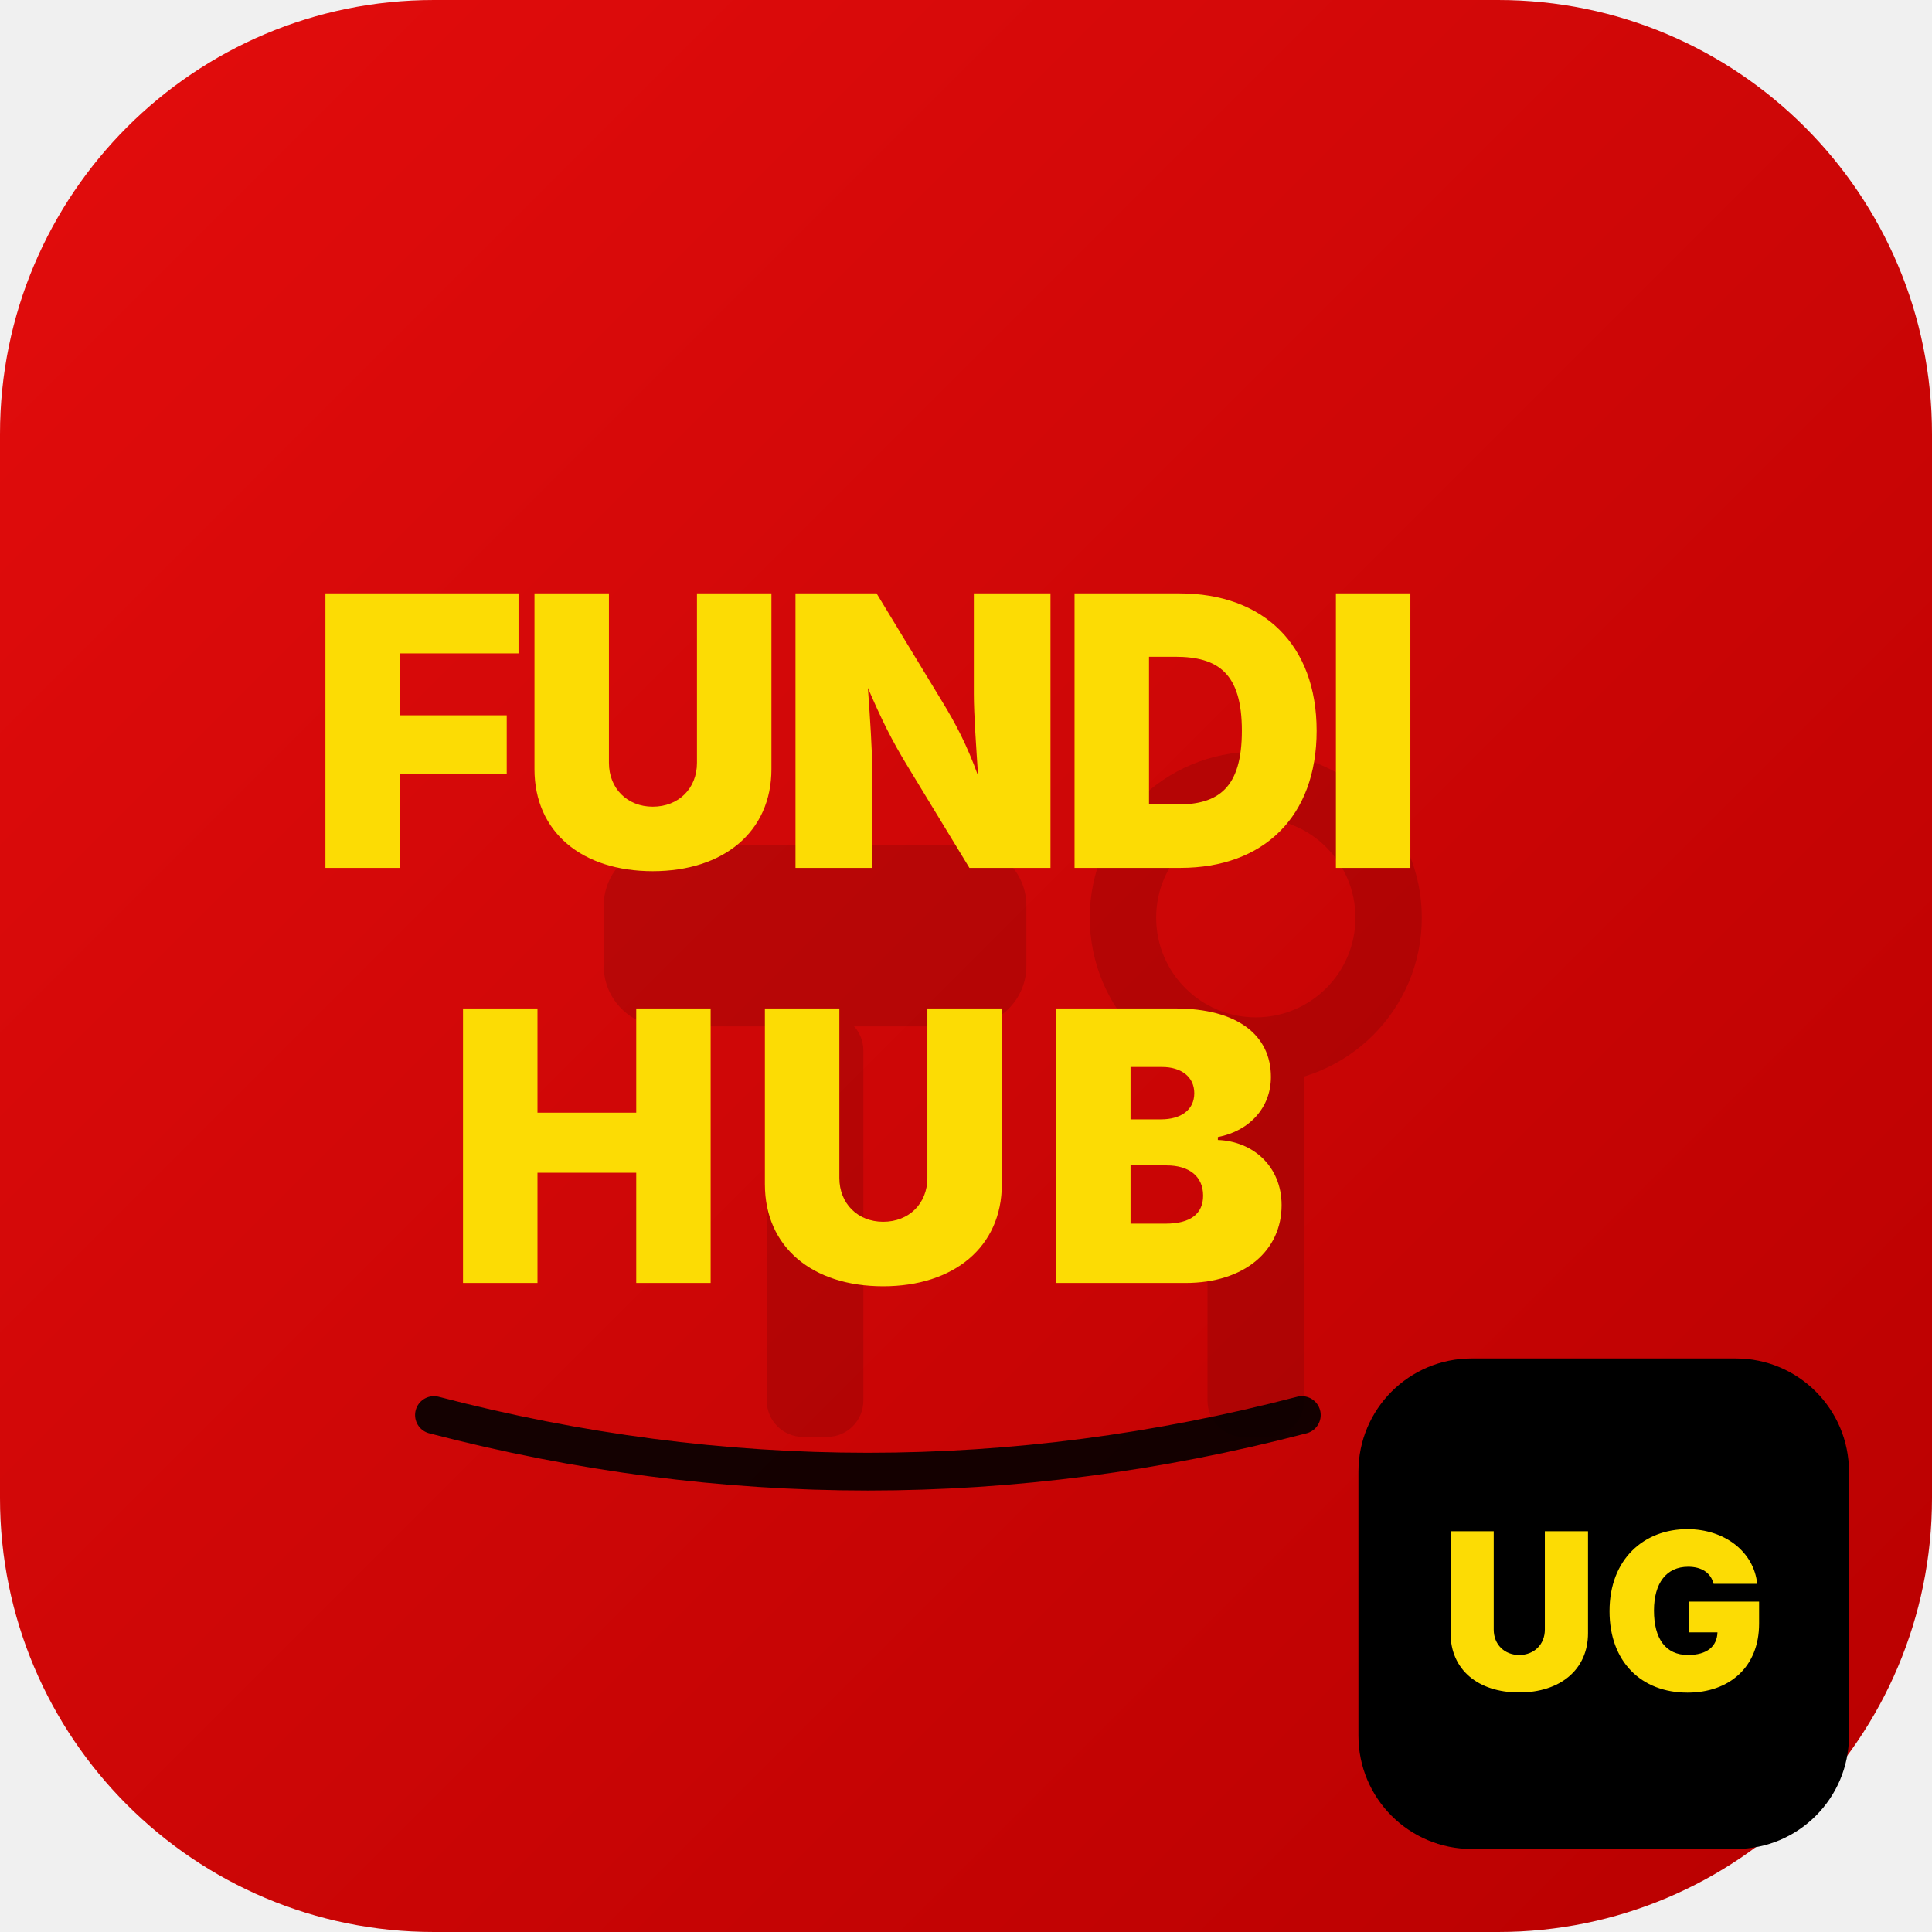
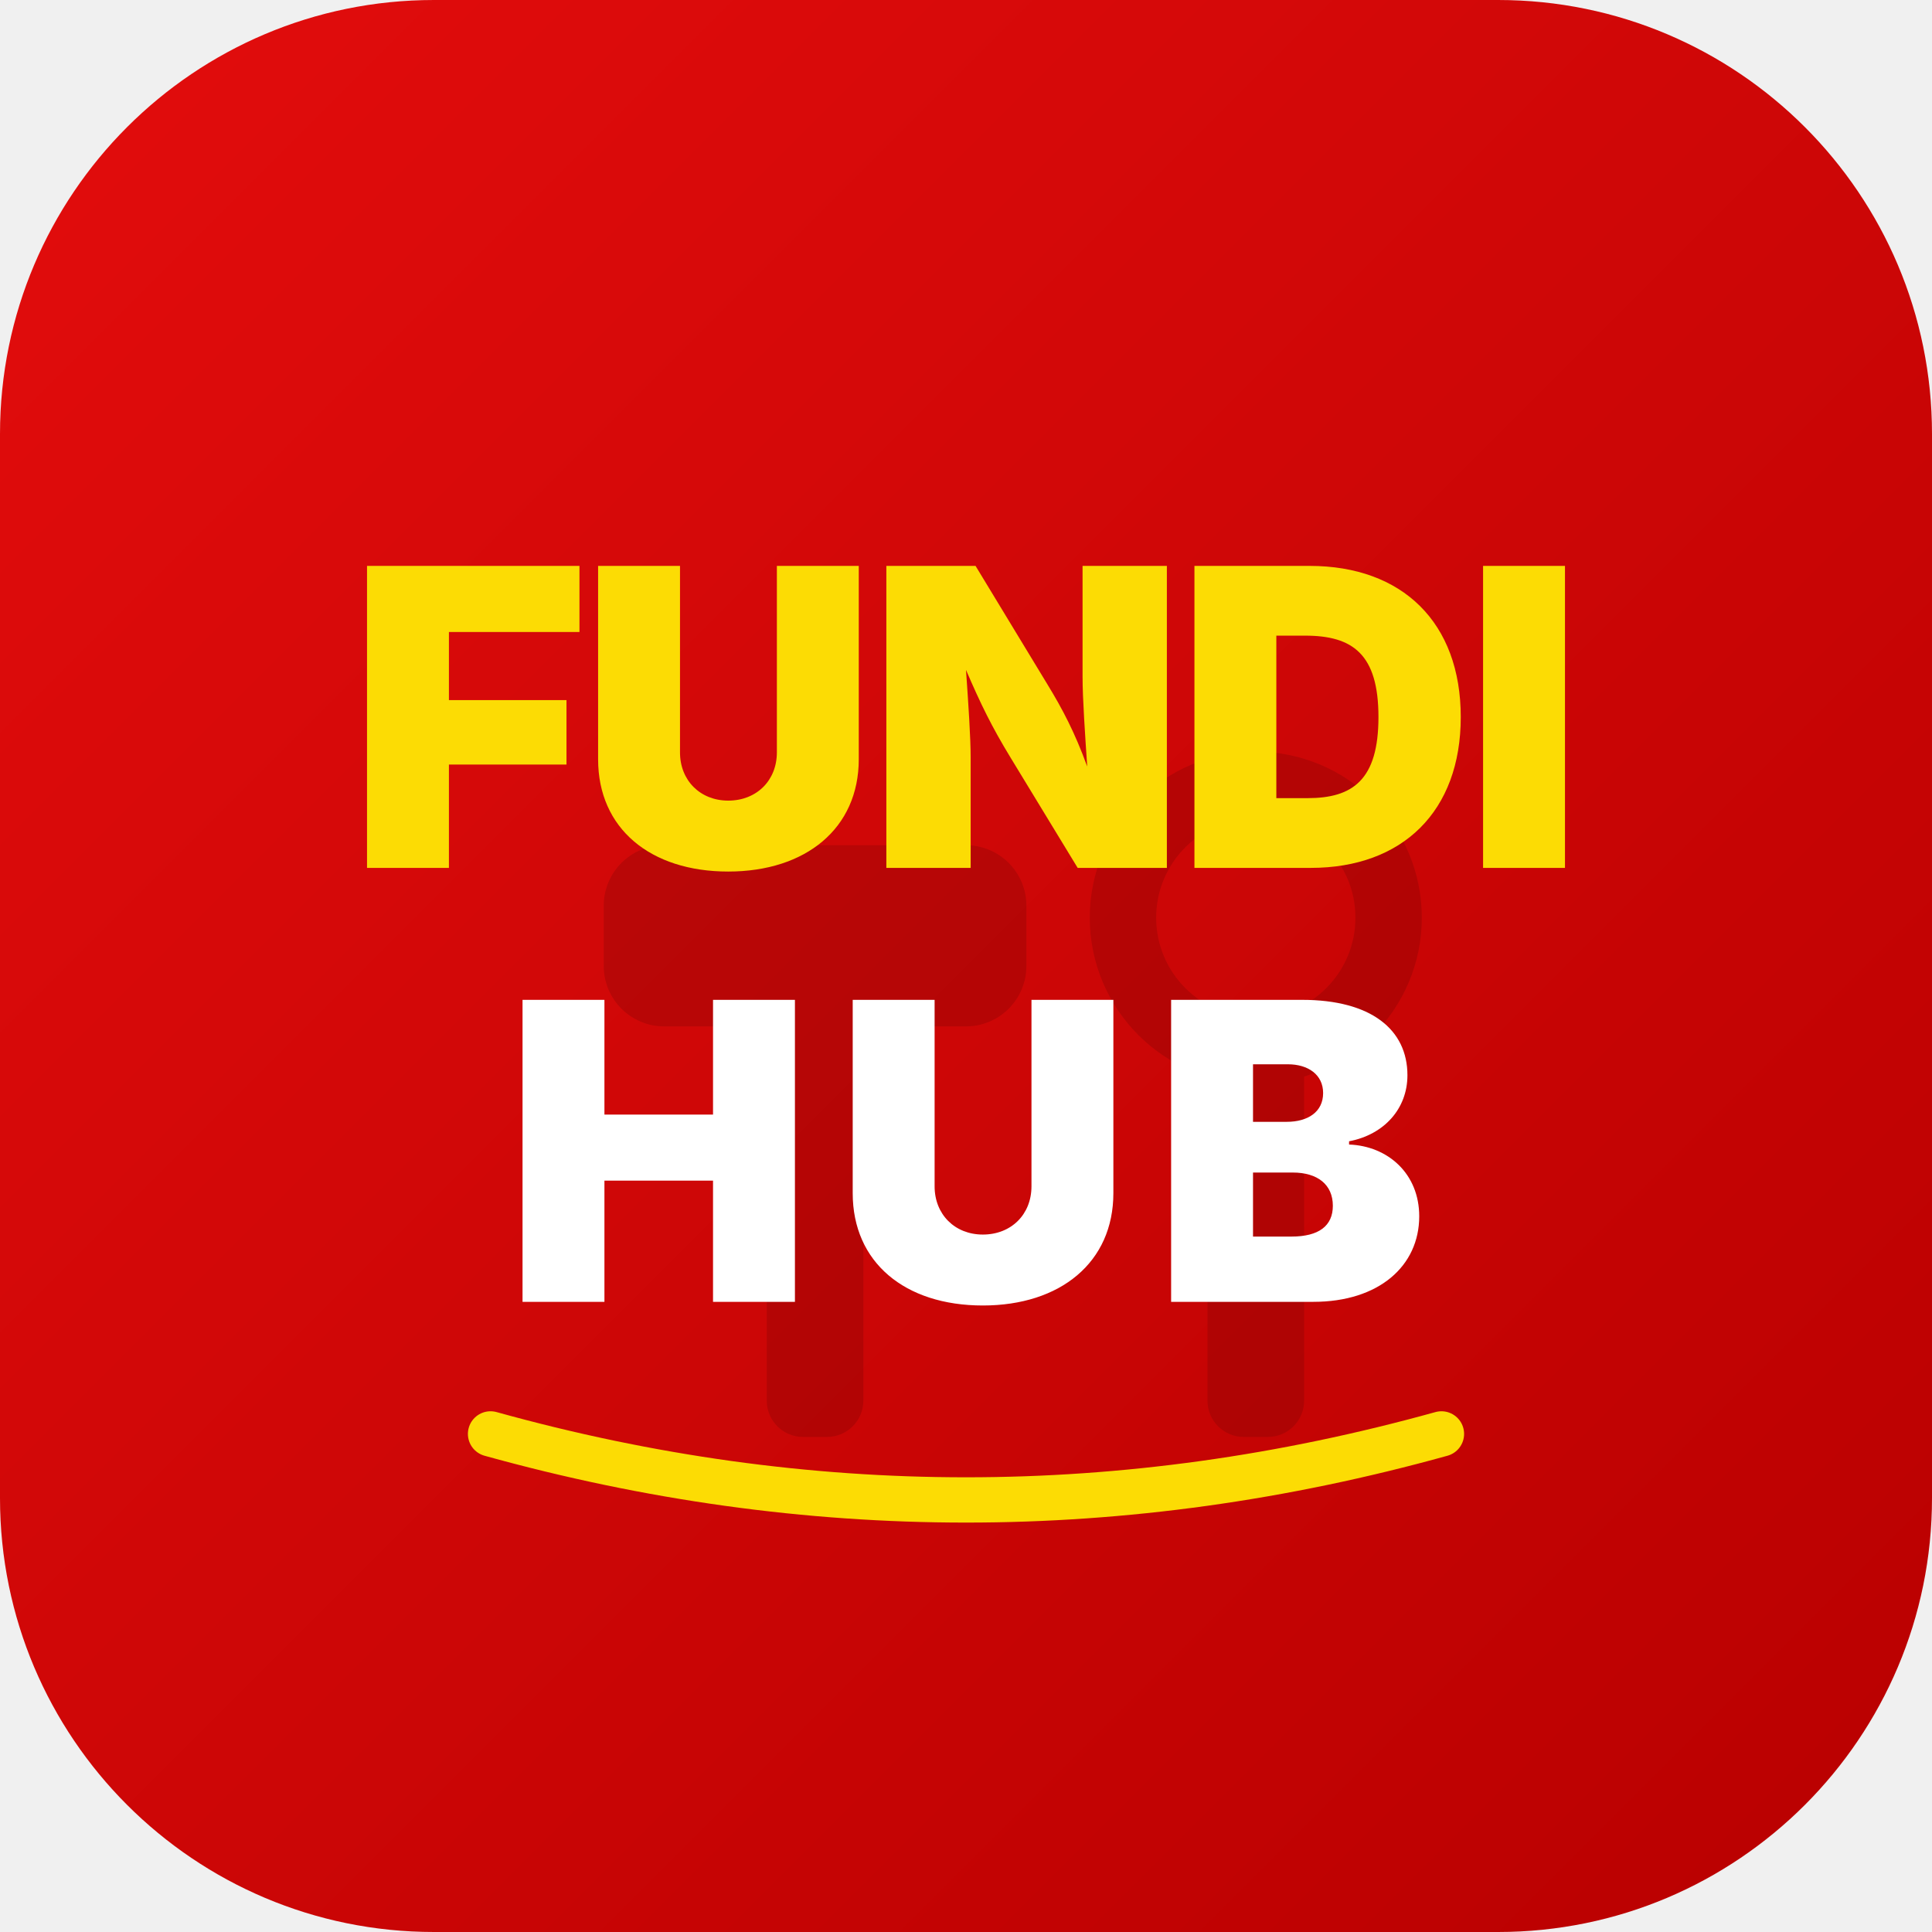
<svg xmlns="http://www.w3.org/2000/svg" viewBox="0 0 512 512" width="512" height="512">
  <defs>
-     <linearGradient id="ugRed" x1="0%" y1="0%" x2="100%" y2="100%">
+     <linearGradient id="ugRed2" x1="0%" y1="0%" x2="100%" y2="100%">
      <stop offset="0%" stop-color="#E30D0D" />
      <stop offset="100%" stop-color="#B80000" />
    </linearGradient>
  </defs>
-   <rect width="512" height="512" rx="115" fill="url(#ugRed)" />
+   <rect width="512" height="512" rx="115" fill="url(#ugRed2)" />
  <g opacity="0.12" transform="translate(256, 256) scale(1.6)">
    <rect x="-60" y="-20" width="70" height="30" rx="10" fill="#000000" />
    <rect x="-33" y="8" width="16" height="70" rx="6" fill="#000000" />
    <circle cx="48" cy="-8" r="22" fill="none" stroke="#000000" stroke-width="11" />
    <rect x="40" y="12" width="16" height="66" rx="6" fill="#000000" />
  </g>
-   <text x="230" y="230" text-anchor="middle" font-family="Poppins, Inter, sans-serif" font-size="100" font-weight="900" fill="#FCDC04" letter-spacing="-3">FUNDI</text>
-   <text x="230" y="340" text-anchor="middle" font-family="Poppins, Inter, sans-serif" font-size="100" font-weight="900" fill="#FCDC04" letter-spacing="5">HUB</text>
-   <path d="M 115 375 Q 230 405 345 375" stroke="#000000" stroke-width="10" fill="none" stroke-linecap="round" opacity="0.9" />
-   <rect x="360" y="360" width="130" height="130" rx="30" fill="#000000" />
-   <text x="425" y="448" text-anchor="middle" font-family="Poppins, Inter, sans-serif" font-size="58" font-weight="900" fill="#FCDC04" letter-spacing="1">UG</text>
+   <text x="256" y="230" text-anchor="middle" font-family="Poppins, Inter, sans-serif" font-size="110" font-weight="900" fill="#FCDC04" letter-spacing="-3">FUNDI</text>
+   <text x="256" y="345" text-anchor="middle" font-family="Poppins, Inter, sans-serif" font-size="110" font-weight="900" fill="#FFFFFF" letter-spacing="5">HUB</text>
+   <path d="M 130 380 Q 256 415 382 380" stroke="#FCDC04" stroke-width="12" fill="none" stroke-linecap="round" />
</svg>
